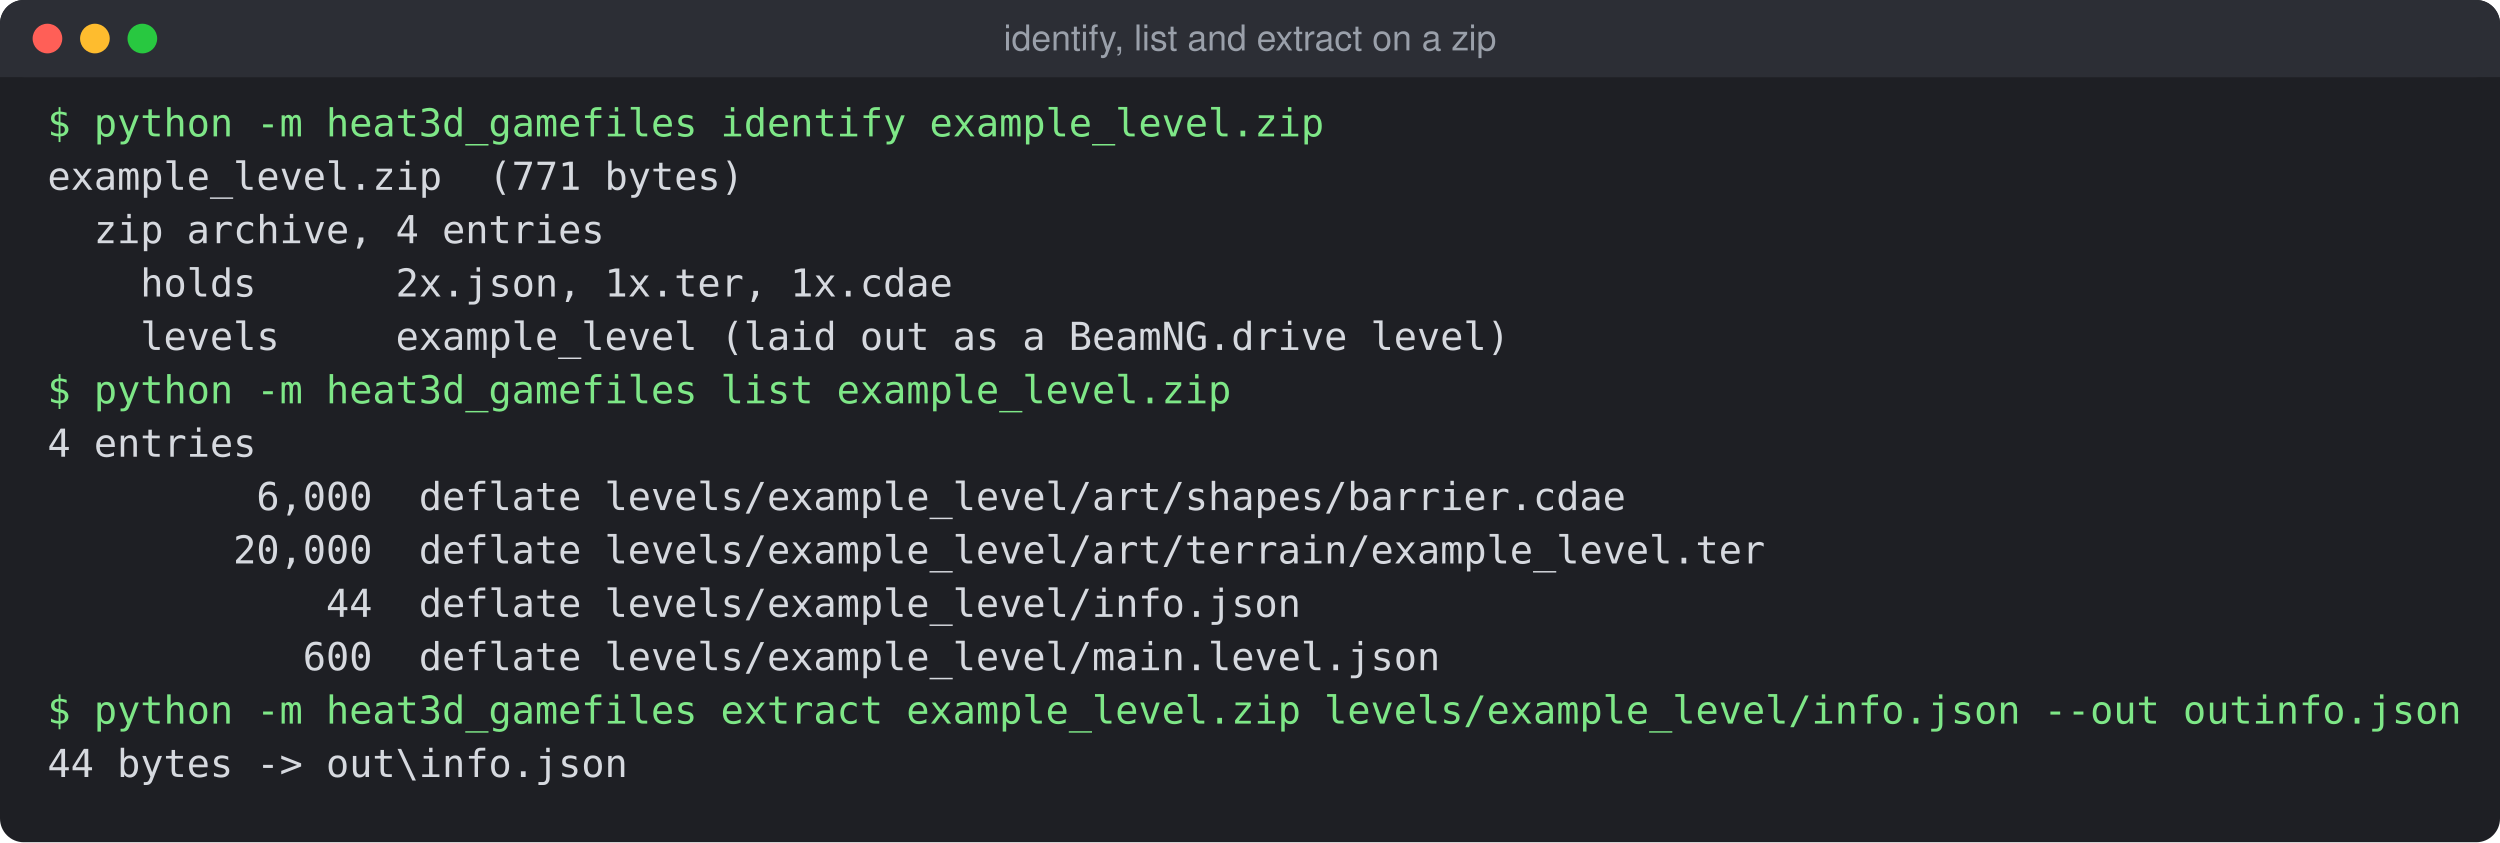
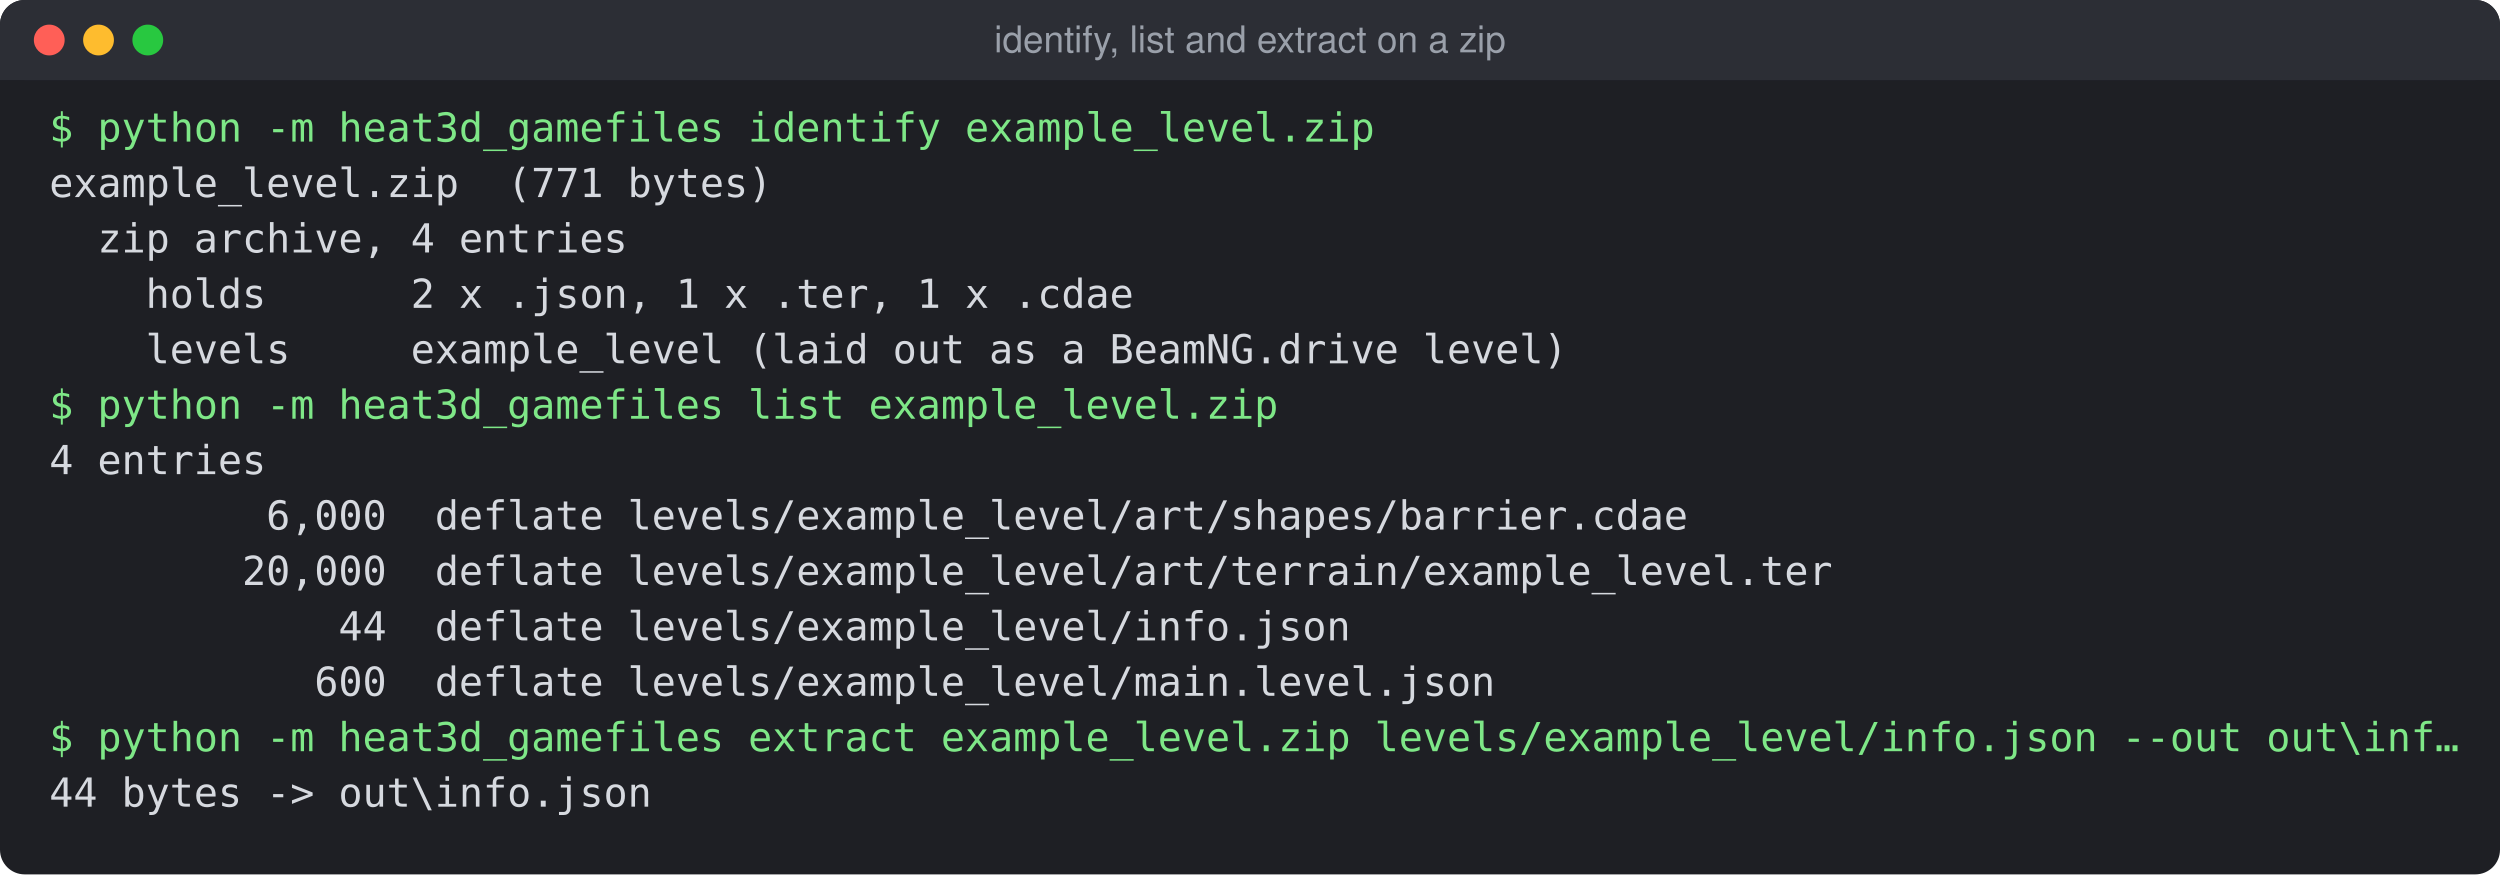
- <svg xmlns="http://www.w3.org/2000/svg" width="843" height="284" viewBox="0 0 843 284" role="img" aria-label="identify, list and extract on a zip">
-   <rect width="843" height="284" rx="8" fill="#1e1f24" />
-   <rect width="843" height="26" rx="8" fill="#2c2e35" />
-   <rect y="18" width="843" height="8" fill="#2c2e35" />
+ <svg xmlns="http://www.w3.org/2000/svg" width="812" height="284" viewBox="0 0 812 284" role="img" aria-label="identify, list and extract on a zip">
+   <rect width="812" height="284" rx="8" fill="#1e1f24" />
+   <rect width="812" height="26" rx="8" fill="#2c2e35" />
+   <rect y="18" width="812" height="8" fill="#2c2e35" />
  <circle cx="16" cy="13" r="5" fill="#ff5f57" />
  <circle cx="32" cy="13" r="5" fill="#febc2e" />
  <circle cx="48" cy="13" r="5" fill="#28c840" />
-   <text x="421.5" y="17" fill="#9aa0aa" font-family="Segoe UI,Helvetica,Arial,sans-serif" font-size="12" text-anchor="middle">identify, list and extract on a zip</text>
+   <text x="406.0" y="17" fill="#9aa0aa" font-family="Segoe UI,Helvetica,Arial,sans-serif" font-size="12" text-anchor="middle">identify, list and extract on a zip</text>
  <g font-family="Consolas,Menlo,DejaVu Sans Mono,monospace" font-size="13" xml:space="preserve" style="white-space:pre">
    <text x="16" y="46" fill="#7ee787" xml:space="preserve" style="white-space:pre">$ python -m heat3d_gamefiles identify example_level.zip</text>
    <text x="16" y="64" fill="#d6d9df" xml:space="preserve" style="white-space:pre">example_level.zip  (771 bytes)</text>
    <text x="16" y="82" fill="#d6d9df" xml:space="preserve" style="white-space:pre">  zip archive, 4 entries</text>
-     <text x="16" y="100" fill="#d6d9df" xml:space="preserve" style="white-space:pre">    holds      2x.json, 1x.ter, 1x.cdae</text>
+     <text x="16" y="100" fill="#d6d9df" xml:space="preserve" style="white-space:pre">    holds      2 x .json, 1 x .ter, 1 x .cdae</text>
    <text x="16" y="118" fill="#d6d9df" xml:space="preserve" style="white-space:pre">    levels     example_level (laid out as a BeamNG.drive level)</text>
    <text x="16" y="136" fill="#7ee787" xml:space="preserve" style="white-space:pre">$ python -m heat3d_gamefiles list example_level.zip</text>
    <text x="16" y="154" fill="#d6d9df" xml:space="preserve" style="white-space:pre">4 entries</text>
    <text x="16" y="172" fill="#d6d9df" xml:space="preserve" style="white-space:pre">         6,000  deflate levels/example_level/art/shapes/barrier.cdae</text>
    <text x="16" y="190" fill="#d6d9df" xml:space="preserve" style="white-space:pre">        20,000  deflate levels/example_level/art/terrain/example_level.ter</text>
    <text x="16" y="208" fill="#d6d9df" xml:space="preserve" style="white-space:pre">            44  deflate levels/example_level/info.json</text>
    <text x="16" y="226" fill="#d6d9df" xml:space="preserve" style="white-space:pre">           600  deflate levels/example_level/main.level.json</text>
-     <text x="16" y="244" fill="#7ee787" xml:space="preserve" style="white-space:pre">$ python -m heat3d_gamefiles extract example_level.zip levels/example_level/info.json --out outinfo.json</text>
+     <text x="16" y="244" fill="#7ee787" xml:space="preserve" style="white-space:pre">$ python -m heat3d_gamefiles extract example_level.zip levels/example_level/info.json --out out\inf…</text>
    <text x="16" y="262" fill="#d6d9df" xml:space="preserve" style="white-space:pre">44 bytes -&gt; out\info.json</text>
  </g>
</svg>
